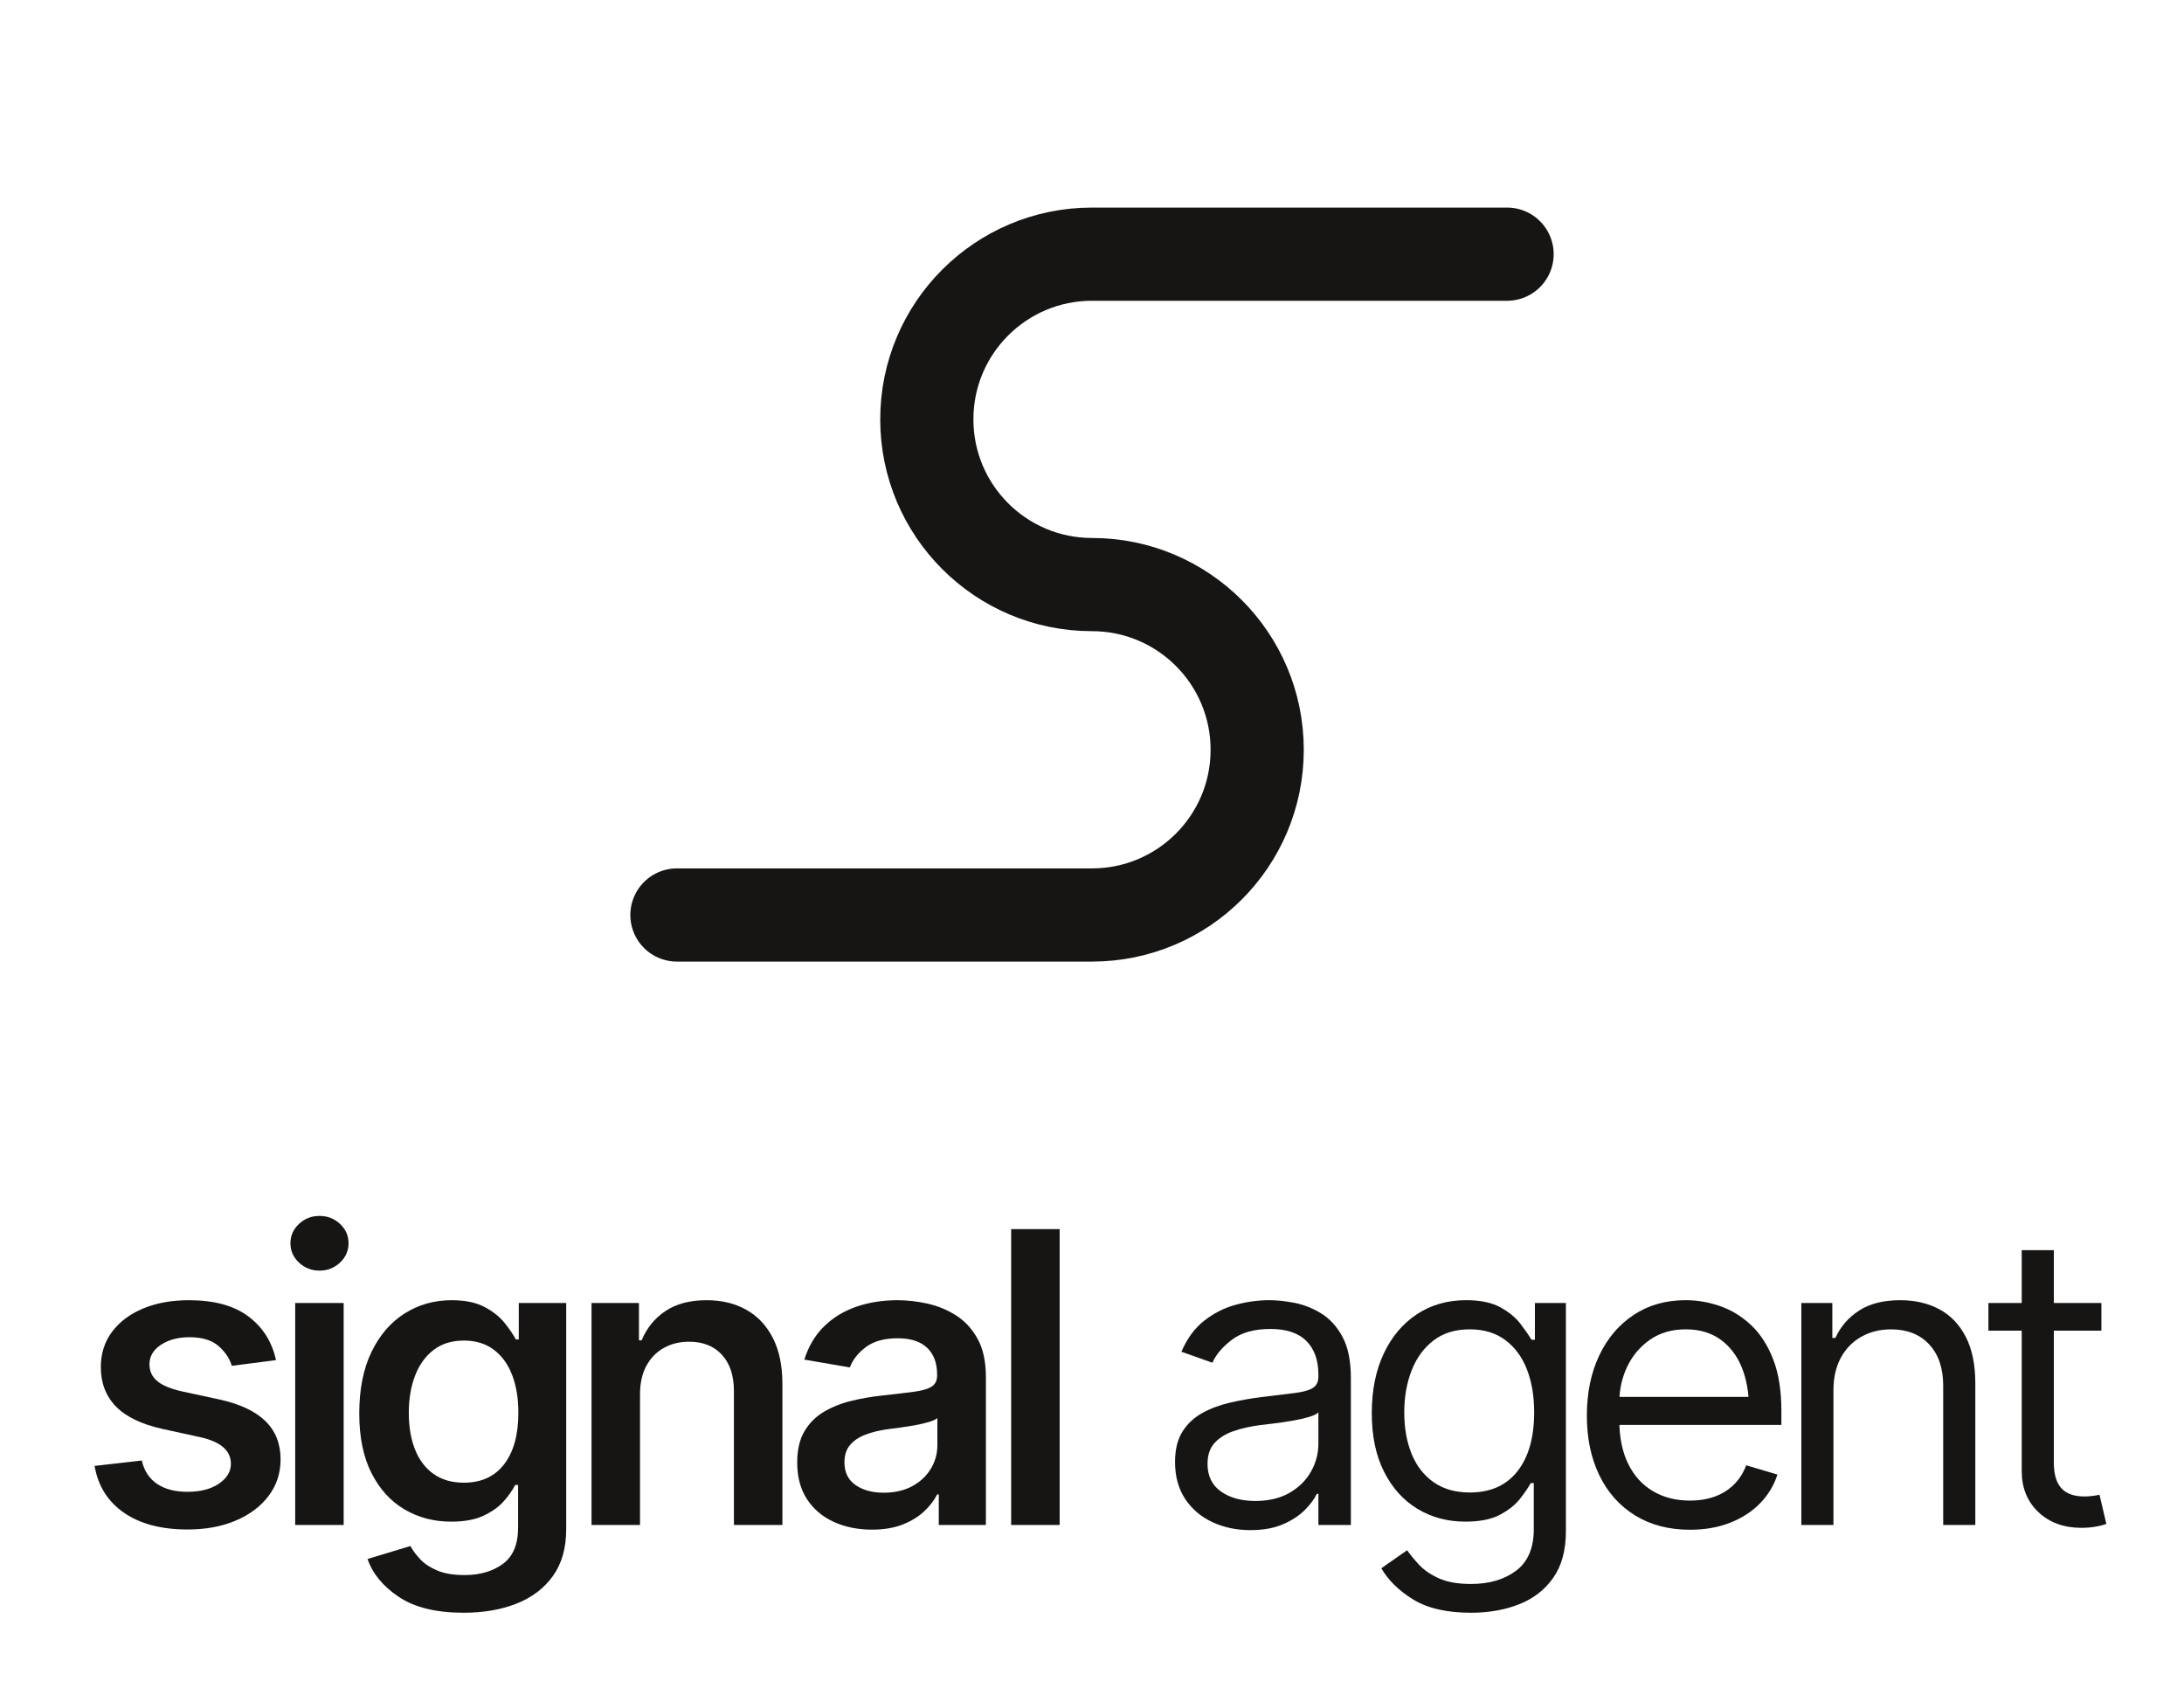
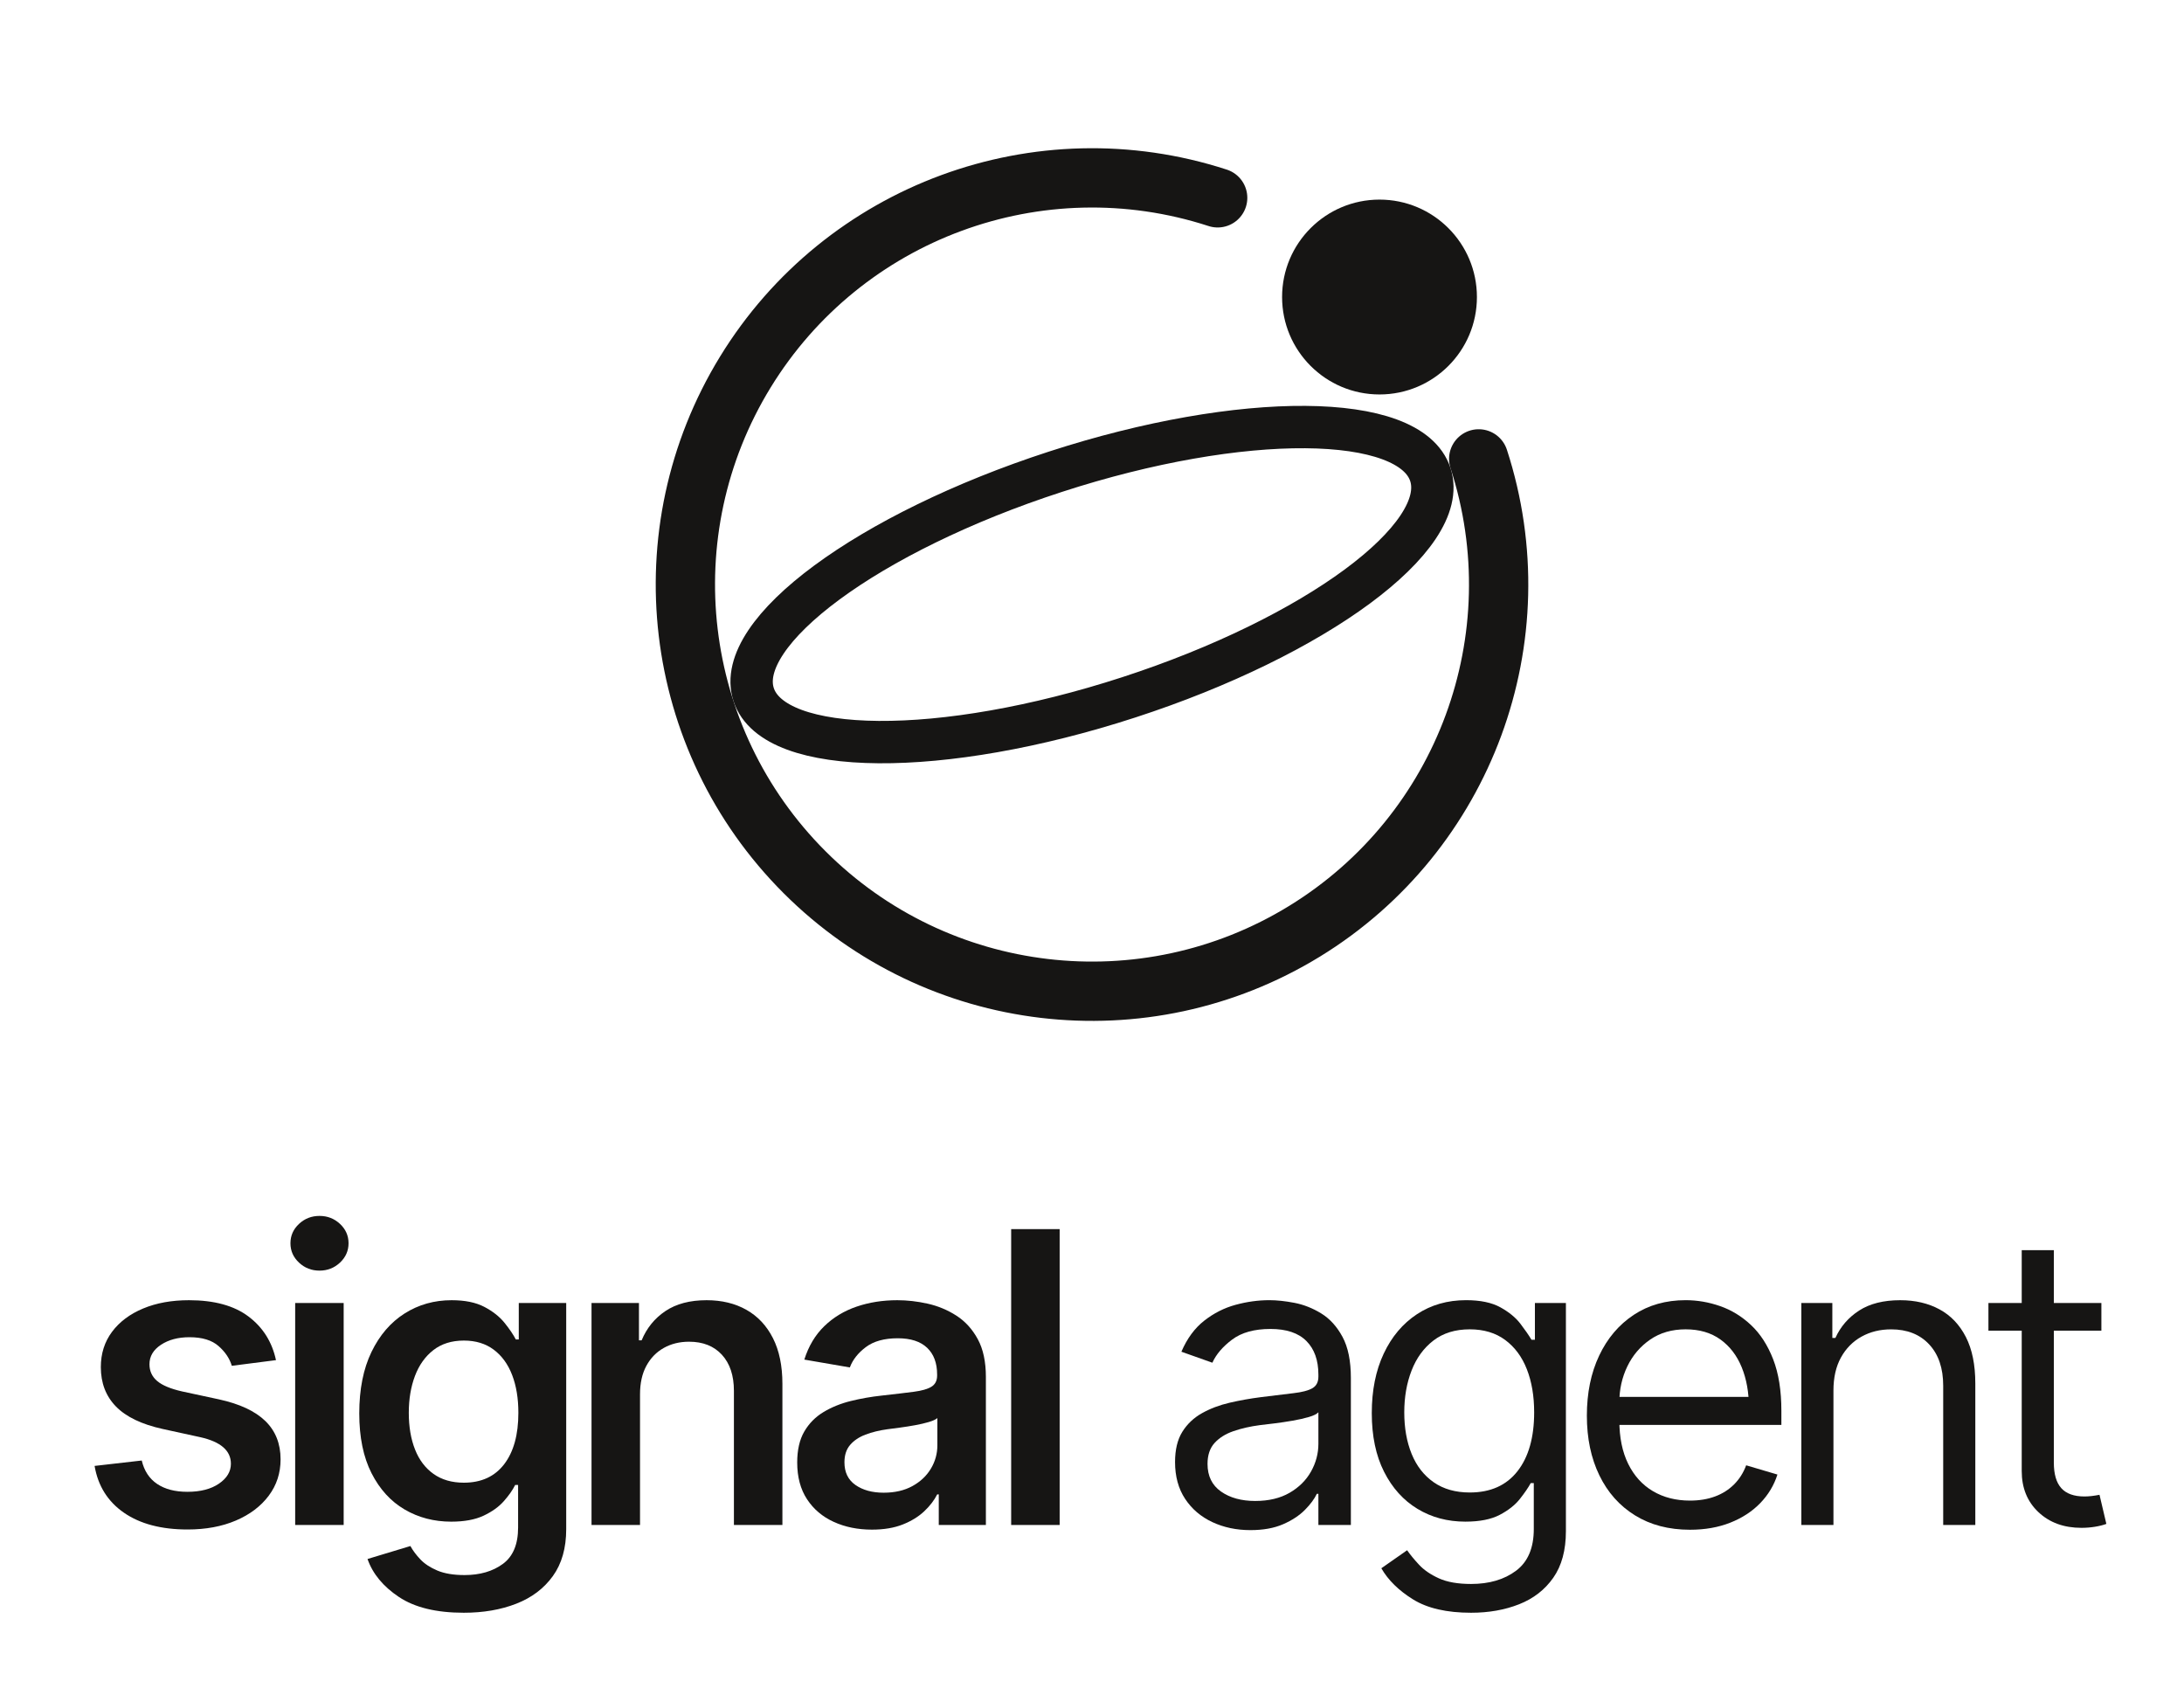
<svg xmlns="http://www.w3.org/2000/svg" viewBox="0 0 515.64 400">
  <g transform="translate(129.82 10) scale(1)">
-     <path d="M226 50H128a39 39 0 0 0 0 78a39 39 0 0 1 0 78H30" fill="none" stroke="#161514" stroke-width="22" stroke-linecap="round" stroke-linejoin="round" />
+     <path d="M219.3 98.33A96 96 0 1 1 157.67 36.7" fill="none" stroke="#161514" stroke-width="14" stroke-linecap="round" />
+     <ellipse cx="128" cy="128" rx="84" ry="28" transform="rotate(-18 128 128)" fill="none" stroke="#161514" stroke-width="10" />
+     <circle cx="195.88" cy="60.12" r="23" fill="#161514" />
  </g>
  <g fill="#161514">
    <path d="M65.158 321.086 54.729 322.425Q53.968 319.843 51.595 317.759Q49.222 315.675 44.735 315.675Q40.704 315.675 37.996 317.467Q35.289 319.258 35.289 322.046Q35.289 324.461 37.093 326.002Q38.898 327.544 42.999 328.474L51.71 330.349Q59.024 331.946 62.635 335.447Q66.245 338.947 66.245 344.505Q66.245 349.365 63.442 353.1Q60.639 356.835 55.693 358.95Q50.746 361.065 44.278 361.065Q34.987 361.065 29.265 357.107Q23.544 353.149 22.332 346.057L33.466 344.782Q34.334 348.446 37.097 350.308Q39.86 352.17 44.244 352.17Q48.877 352.17 51.696 350.243Q54.515 348.317 54.515 345.544Q54.515 340.898 47.304 339.278L38.405 337.335Q30.946 335.691 27.376 332.031Q23.806 328.371 23.806 322.725Q23.806 317.942 26.449 314.4Q29.092 310.858 33.789 308.898Q38.486 306.938 44.615 306.938Q53.568 306.938 58.673 310.788Q63.778 314.638 65.158 321.086Z" />
    <path d="M69.691 360.0V307.594H81.14V360.0ZM75.433 299.955Q72.609 299.955 70.591 298.062Q68.574 296.17 68.574 293.498Q68.574 290.812 70.591 288.926Q72.609 287.04 75.433 287.04Q78.256 287.04 80.274 288.926Q82.291 290.812 82.291 293.49Q82.291 296.168 80.274 298.061Q78.256 299.955 75.433 299.955Z" />
    <path d="M109.498 380.719Q99.757 380.719 94.176 376.991Q88.595 373.264 86.772 368.029L96.898 364.969Q97.721 366.497 99.213 368.086Q100.706 369.675 103.237 370.749Q105.768 371.824 109.678 371.824Q115.151 371.824 118.737 369.182Q122.322 366.54 122.322 360.607V350.554H121.632Q120.744 352.35 118.962 354.368Q117.179 356.387 114.178 357.802Q111.177 359.216 106.531 359.216Q100.443 359.216 95.532 356.344Q90.622 353.471 87.722 347.783Q84.822 342.094 84.822 333.653Q84.822 325.125 87.703 319.163Q90.584 313.202 95.527 310.07Q100.469 306.938 106.629 306.938Q111.348 306.938 114.349 308.512Q117.35 310.087 119.102 312.258Q120.854 314.428 121.79 316.208H122.484V307.594H133.681V360.99Q133.681 367.695 130.523 372.072Q127.364 376.449 121.894 378.584Q116.424 380.719 109.498 380.719ZM109.516 350.017Q115.702 350.017 119.044 345.643Q122.386 341.269 122.386 333.525Q122.386 328.423 120.916 324.598Q119.446 320.773 116.575 318.62Q113.703 316.466 109.516 316.466Q105.217 316.466 102.321 318.715Q99.425 320.964 97.97 324.821Q96.515 328.678 96.515 333.525Q96.515 338.452 97.986 342.175Q99.457 345.898 102.369 347.958Q105.281 350.017 109.516 350.017Z" />
    <path d="M151.108 329.16V360.0H139.659V307.594H150.856V316.414H151.486Q153.284 312.068 157.102 309.503Q160.919 306.938 166.828 306.938Q172.214 306.938 176.236 309.214Q180.258 311.49 182.492 315.895Q184.726 320.301 184.726 326.689V360.0H173.277V328.331Q173.277 322.911 170.448 319.823Q167.619 316.736 162.686 316.736Q159.337 316.736 156.718 318.206Q154.098 319.676 152.603 322.436Q151.108 325.196 151.108 329.16Z" />
    <path d="M205.856 361.099Q200.872 361.099 196.861 359.275Q192.851 357.452 190.535 353.918Q188.219 350.383 188.219 345.244Q188.219 340.804 189.896 337.932Q191.572 335.061 194.436 333.338Q197.3 331.616 200.856 330.737Q204.412 329.857 208.203 329.449Q212.864 328.929 215.736 328.556Q218.607 328.183 219.93 327.349Q221.253 326.514 221.253 324.727V324.476Q221.253 320.421 218.893 318.172Q216.534 315.923 211.961 315.923Q207.202 315.923 204.431 318.003Q201.659 320.083 200.647 322.808L189.899 320.959Q191.407 316.178 194.612 313.071Q197.817 309.964 202.247 308.451Q206.677 306.938 211.859 306.938Q215.366 306.938 219.022 307.756Q222.678 308.574 225.803 310.583Q228.928 312.593 230.847 316.124Q232.766 319.656 232.766 325.05V360.0H221.643V352.785H221.268Q220.216 354.878 218.197 356.778Q216.177 358.678 213.126 359.888Q210.074 361.099 205.856 361.099ZM208.634 352.38Q212.576 352.38 215.414 350.82Q218.253 349.26 219.783 346.703Q221.313 344.147 221.313 341.183V334.766Q220.722 335.271 219.289 335.695Q217.856 336.12 216.034 336.45Q214.213 336.78 212.456 337.015Q210.699 337.251 209.478 337.406Q206.638 337.798 204.346 338.667Q202.055 339.536 200.713 341.1Q199.372 342.664 199.372 345.202Q199.372 348.744 201.979 350.562Q204.586 352.38 208.634 352.38Z" />
    <path d="M250.184 290.156V360.0H238.736V290.156Z" />
    <path d="M295.208 361.213Q290.283 361.213 286.233 359.322Q282.183 357.431 279.805 353.834Q277.427 350.237 277.427 345.144Q277.427 340.766 279.146 338.006Q280.864 335.247 283.786 333.611Q286.708 331.975 290.313 331.139Q293.917 330.303 297.733 329.819Q302.439 329.222 305.432 328.88Q308.424 328.537 309.847 327.72Q311.271 326.903 311.271 324.975V324.506Q311.271 319.419 308.441 316.572Q305.611 313.725 299.958 313.725Q294.252 313.725 290.913 316.228Q287.574 318.731 286.239 321.694L278.927 319.1Q280.936 314.419 284.322 311.767Q287.708 309.116 291.728 308.023Q295.749 306.931 299.696 306.931Q302.324 306.931 305.596 307.556Q308.867 308.181 311.924 310.05Q314.98 311.919 316.96 315.586Q318.939 319.253 318.939 325.294V360.0H311.271V352.644H310.902Q310.052 354.453 308.083 356.444Q306.114 358.434 302.936 359.823Q299.758 361.213 295.208 361.213ZM296.346 354.331Q301.139 354.331 304.471 352.401Q307.802 350.472 309.536 347.372Q311.271 344.272 311.271 340.831V333.394Q310.724 334.009 309.038 334.506Q307.352 335.003 305.163 335.381Q302.974 335.759 300.872 336.02Q298.771 336.281 297.439 336.431Q294.039 336.878 291.233 337.844Q288.427 338.809 286.761 340.639Q285.096 342.469 285.096 345.581Q285.096 349.869 288.272 352.1Q291.449 354.331 296.346 354.331Z" />
    <path d="M347.32 380.719Q338.698 380.719 333.62 377.569Q328.542 374.419 326.132 370.219L332.22 365.962Q333.304 367.525 335.039 369.389Q336.773 371.253 339.706 372.589Q342.639 373.925 347.32 373.925Q353.773 373.925 357.95 370.792Q362.126 367.659 362.126 360.95V350.113H361.407Q360.529 351.716 358.839 353.858Q357.148 356 354.092 357.606Q351.036 359.212 345.964 359.212Q339.648 359.212 334.664 356.192Q329.679 353.172 326.778 347.442Q323.876 341.713 323.876 333.587Q323.876 325.544 326.689 319.558Q329.501 313.572 334.529 310.252Q339.557 306.931 346.139 306.931Q351.189 306.931 354.243 308.62Q357.298 310.309 358.978 312.512Q360.657 314.716 361.582 316.275H362.389V307.594H369.708V361.475Q369.708 368.203 366.729 372.455Q363.751 376.706 358.668 378.713Q353.586 380.719 347.32 380.719ZM347.014 352.331Q354.339 352.331 358.276 347.308Q362.214 342.284 362.214 333.412Q362.214 327.647 360.493 323.245Q358.773 318.844 355.376 316.328Q351.979 313.813 347.014 313.813Q341.873 313.813 338.431 316.459Q334.989 319.106 333.267 323.552Q331.545 327.997 331.545 333.412Q331.545 338.959 333.29 343.234Q335.036 347.509 338.5 349.92Q341.964 352.331 347.014 352.331Z" />
    <path d="M399.013 361.125Q391.513 361.125 386.03 357.736Q380.547 354.347 377.602 348.27Q374.657 342.194 374.657 334.2Q374.657 326.162 377.56 320.022Q380.463 313.881 385.713 310.406Q390.963 306.931 397.982 306.931Q402.094 306.931 406.116 308.33Q410.138 309.728 413.416 312.805Q416.694 315.881 418.638 320.875Q420.582 325.869 420.582 333.063V336.381H380.069V329.762H416.435L412.916 332.275Q412.916 326.938 411.218 322.773Q409.519 318.609 406.19 316.211Q402.86 313.813 397.982 313.813Q393.116 313.813 389.604 316.236Q386.091 318.659 384.208 322.57Q382.326 326.481 382.326 331.012V335.319Q382.326 341.334 384.412 345.567Q386.498 349.8 390.262 352.022Q394.026 354.244 399.013 354.244Q402.269 354.244 404.894 353.276Q407.519 352.309 409.404 350.431Q411.288 348.553 412.269 345.912L419.651 348.094Q418.435 351.9 415.59 354.841Q412.744 357.781 408.521 359.453Q404.297 361.125 399.013 361.125Z" />
    <path d="M432.875 328.256V360.0H425.294V307.594H432.613V315.85H433.331Q435.163 311.816 438.942 309.377Q442.722 306.938 448.638 306.938Q453.934 306.938 457.922 309.102Q461.909 311.266 464.139 315.625Q466.369 319.984 466.369 326.594V360.0H458.787V327.119Q458.787 320.922 455.477 317.37Q452.166 313.819 446.494 313.819Q442.6 313.819 439.516 315.53Q436.431 317.241 434.653 320.452Q432.875 323.663 432.875 328.256Z" />
    <path d="M496.134 307.594V314.125H469.465V307.594ZM477.327 295.125H484.909V345.262Q484.909 349.375 486.681 351.322Q488.452 353.269 492.127 353.269Q492.937 353.269 493.802 353.17Q494.668 353.072 495.69 352.875L497.309 359.744Q496.19 360.166 494.615 360.42Q493.04 360.675 491.427 360.675Q485.199 360.675 481.263 356.959Q477.327 353.244 477.327 347.275Z" />
  </g>
</svg>
